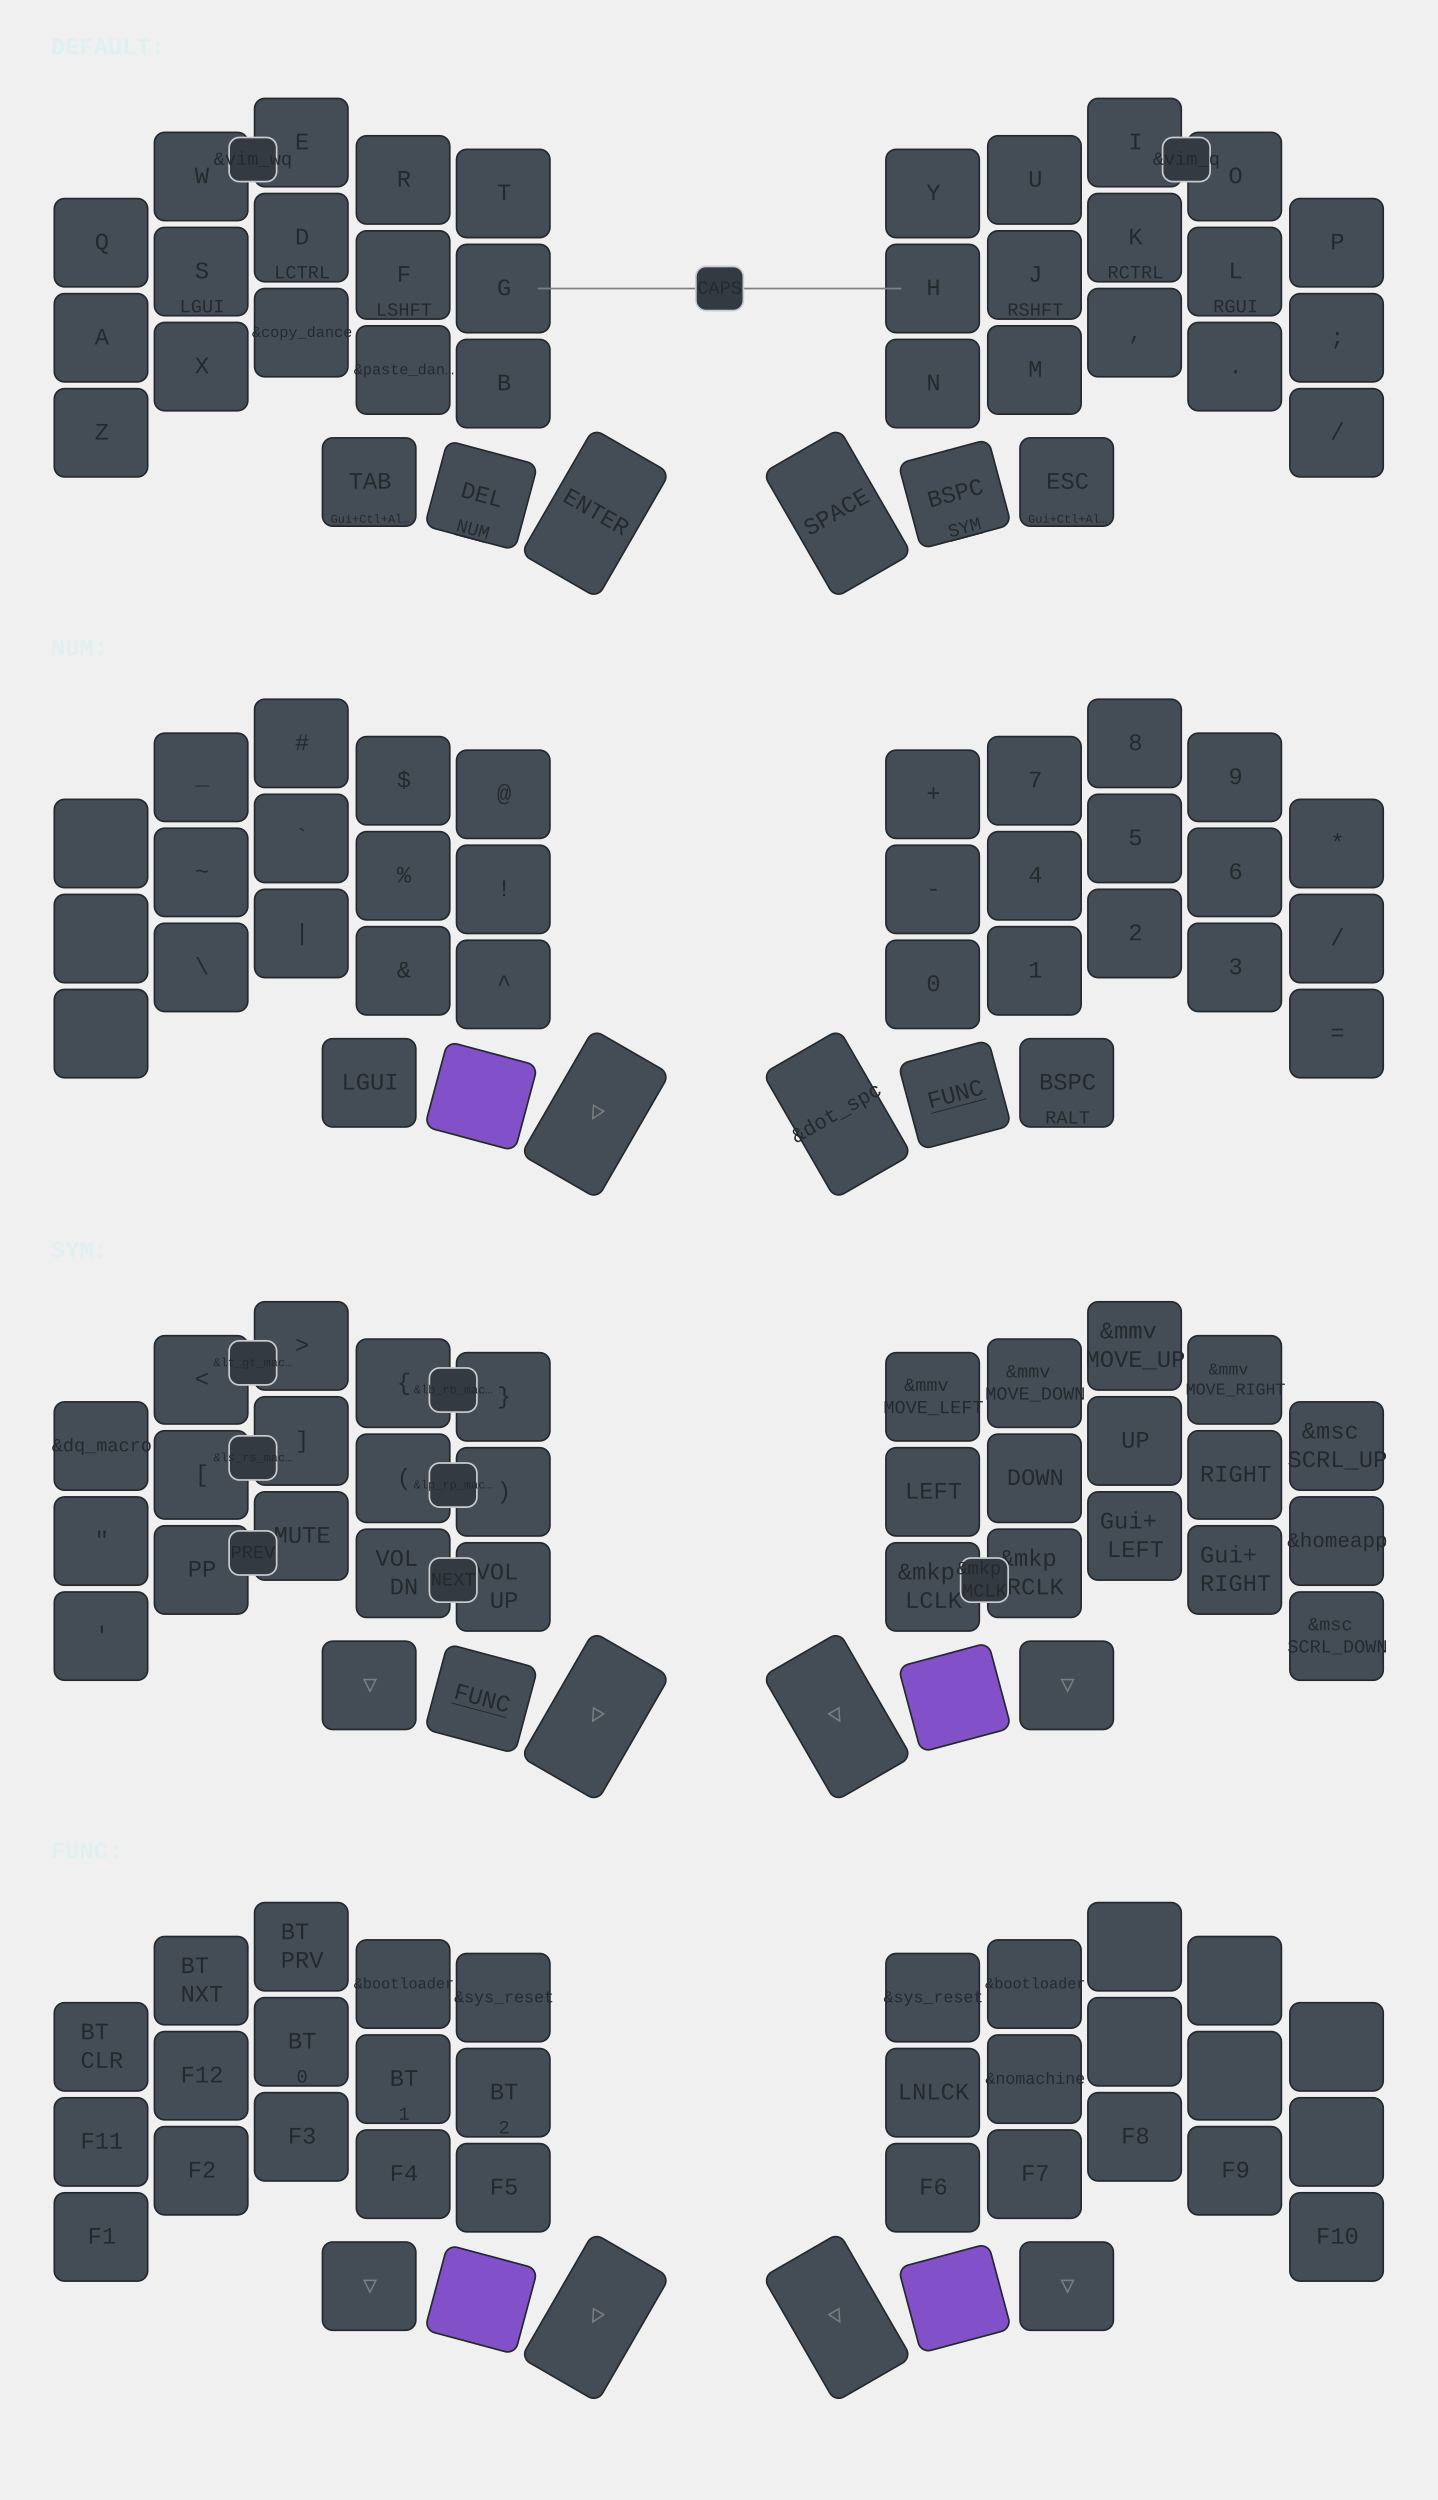
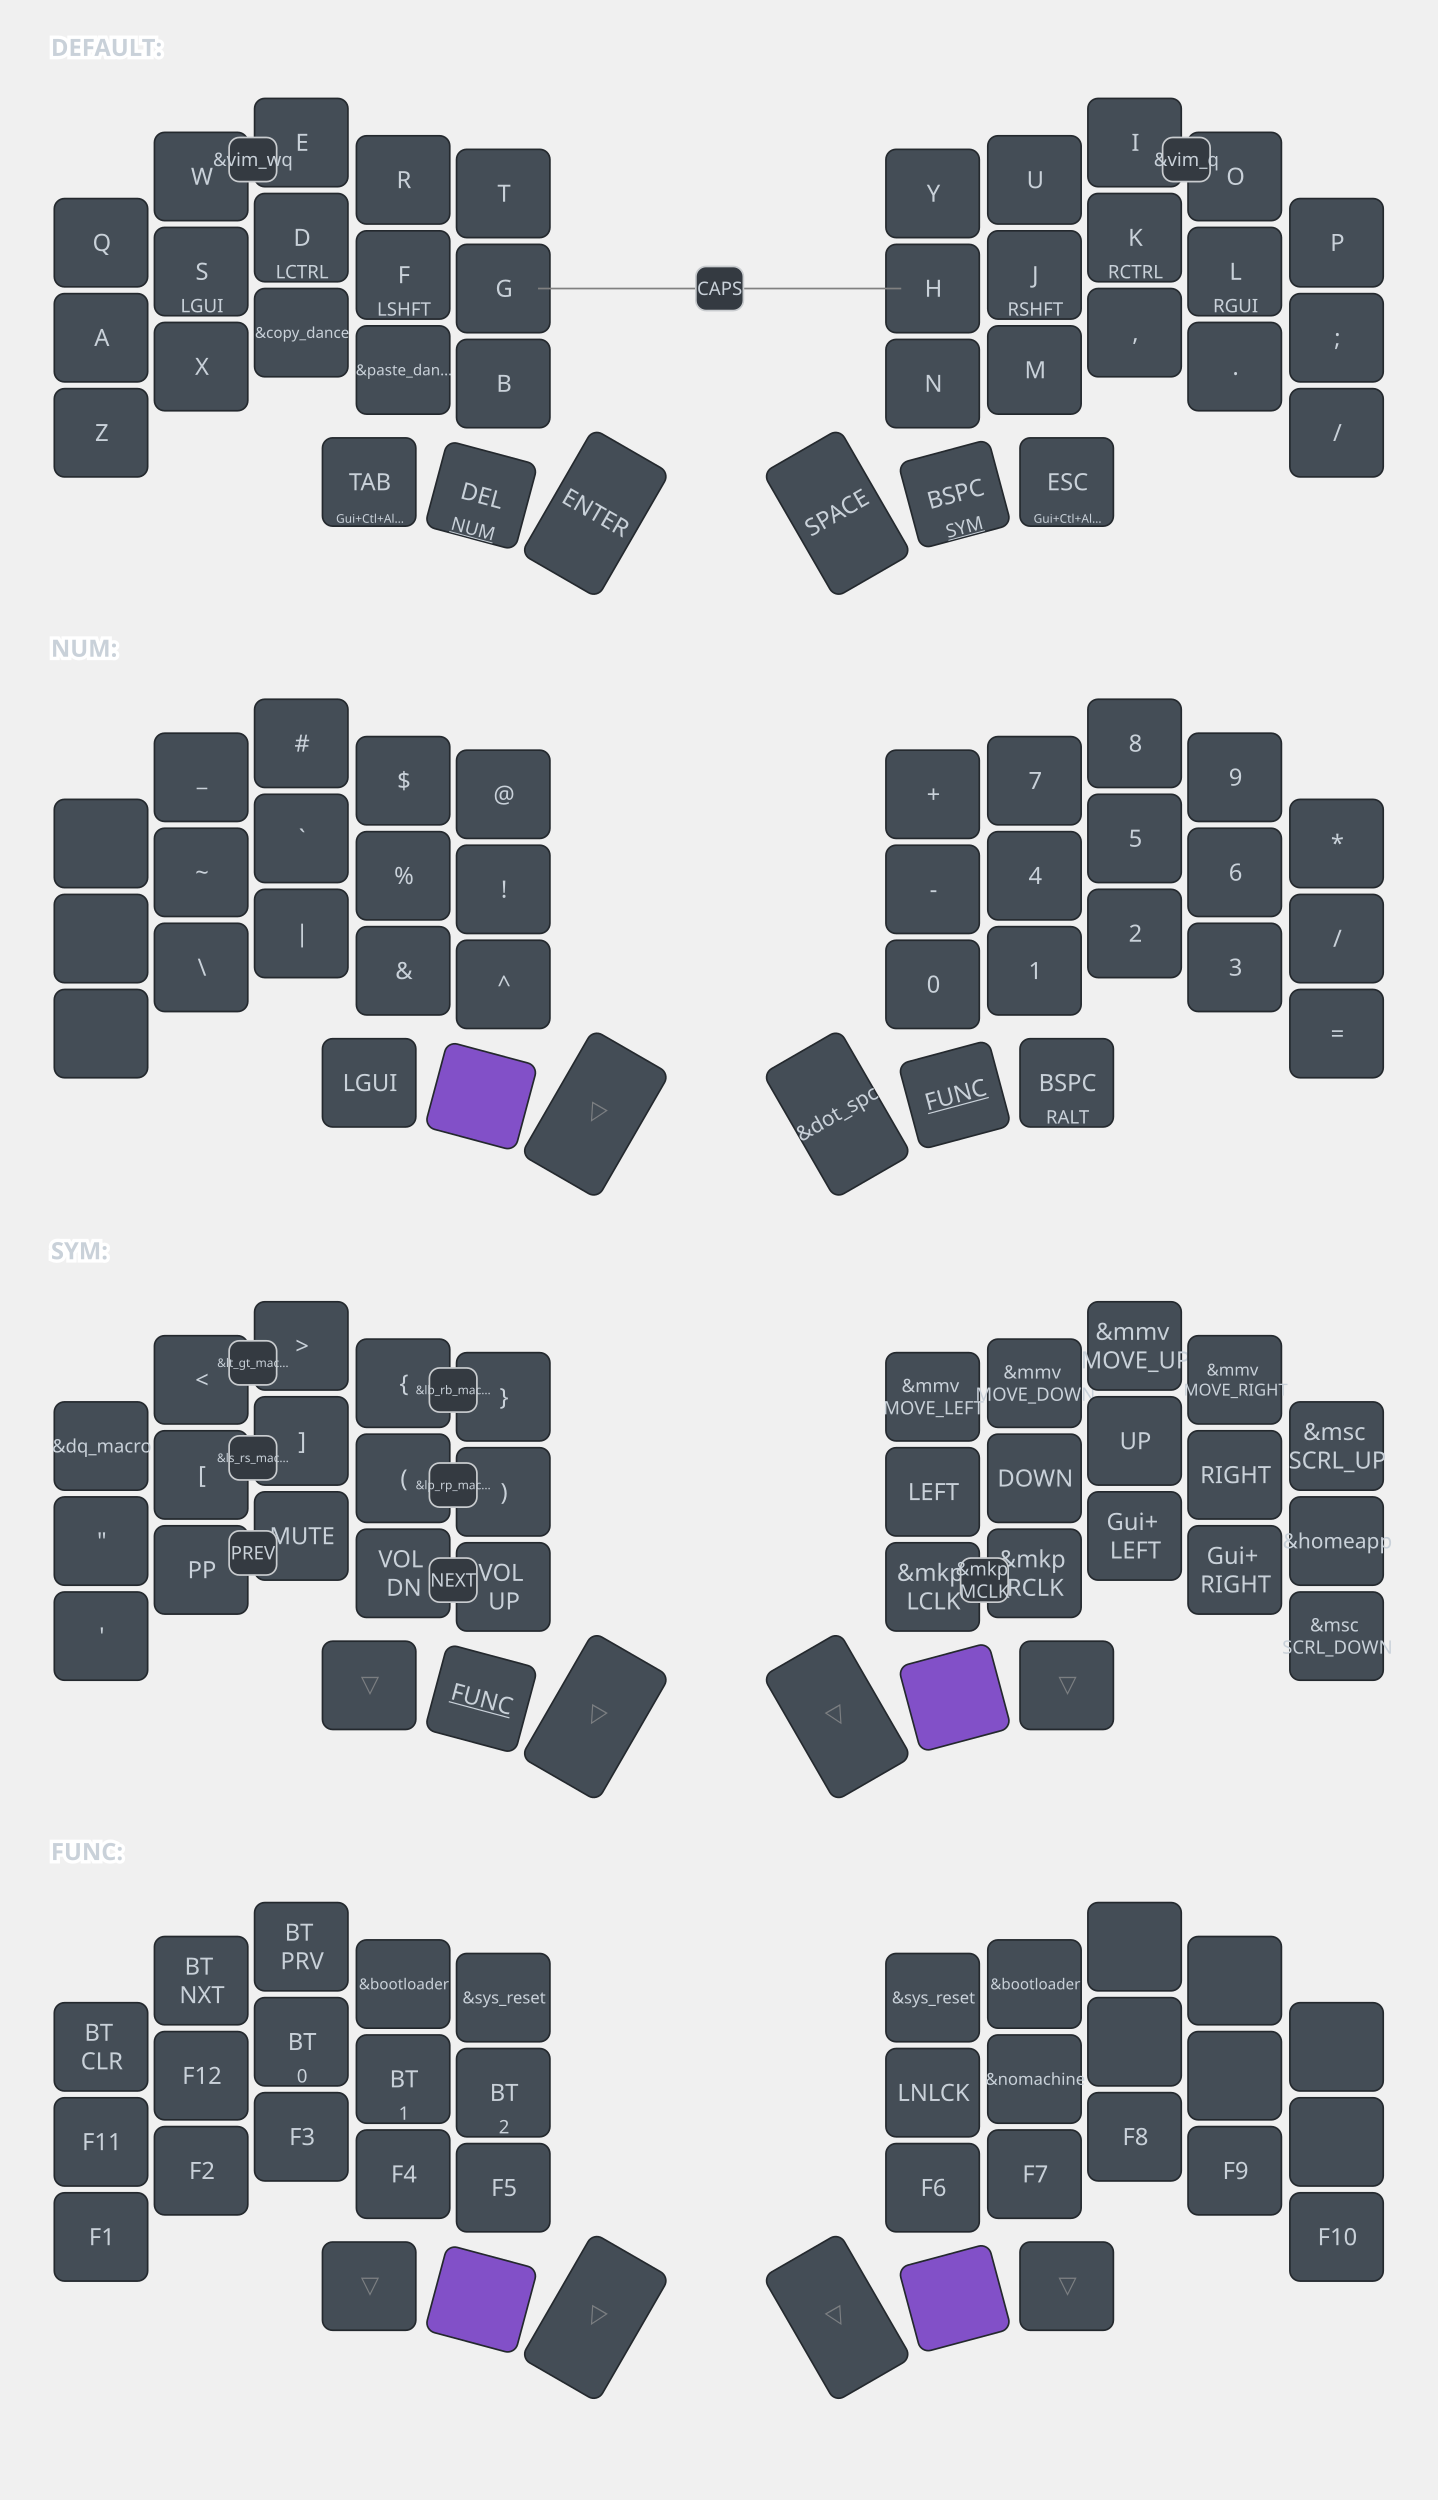
<svg xmlns="http://www.w3.org/2000/svg" width="847" height="1473" viewBox="0 0 847 1473" class="keymap">
  <style>/* inherit to force styles through use tags */
svg path {
    fill: inherit;
}

/* font and background color specifications */
svg.keymap {
    font-family: SFMono-Regular,Consolas,Liberation Mono,Menlo,monospace;
    font-size: 14px;
    font-kerning: normal;
    text-rendering: optimizeLegibility;
    fill: #24292e;
}

/* default key styling */
rect.key {
    fill: #f6f8fa;
}

rect.key, rect.combo {
    stroke: #c9cccf;
    stroke-width: 1;
}

/* default key side styling, only used is draw_key_sides is set */
rect.side {
    filter: brightness(90%);
}

/* color accent for combo boxes */
rect.combo, rect.combo-separate {
    fill: #cdf;
}

/* color accent for held keys */
rect.held, rect.combo.held {
    fill: #fdd;
}

/* color accent for ghost (optional) keys */
rect.ghost, rect.combo.ghost {
    stroke-dasharray: 4, 4;
    stroke-width: 2;
}

text {
    text-anchor: middle;
    dominant-baseline: middle;
}

/* styling for layer labels */
text.label {
    font-weight: bold;
    text-anchor: start;
    stroke: white;
    stroke-width: 4;
    paint-order: stroke;
}

/* styling for optional footer */
text.footer {
    text-anchor: end;
    dominant-baseline: auto;
    stroke: white;
    stroke-width: 4;
    paint-order: stroke;
}

/* styling for combo tap, and key non-tap label text */
text.combo, text.hold, text.shifted, text.left, text.right {
    font-size: 11px;
}

text.hold {
    text-anchor: middle;
    dominant-baseline: auto;
}

text.shifted {
    text-anchor: middle;
    dominant-baseline: hanging;
}

text.left {
    text-anchor: start;
}

text.right {
    text-anchor: end;
}

text.layer-activator {
    text-decoration: underline;
}

/* styling for hold/shifted label text in combo box */
text.combo.hold, text.combo.shifted, text.combo.left, text.combo.right {
    font-size: 8px;
}

/* lighter symbol for transparent keys */
text.trans {
    fill: #7b7e81;
}

/* styling for combo dendrons */
path.combo {
    stroke-width: 1;
    stroke: gray;
    fill: none;
}

/* Start Tabler Icons Cleanup */
/* cannot use height/width with glyphs */
.icon-tabler &gt; path {
    fill: inherit;
    stroke: inherit;
    stroke-width: 2;
}
/* hide tabler's default box */
.icon-tabler &gt; path[stroke="none"][fill="none"] {
    visibility: hidden;
}
/* End Tabler Icons Cleanup */

svg.keymap { background-color: #24292e; }
rect.key { fill: #444d56; stroke: #24292e; stroke-width: 1; }
rect.held, rect.combo.held { fill: #8250c8; }
rect.combo { fill: #343a41; }
- text.label { stroke: none; fill: #e0f0f0;}
+ text { fill: #c9d1d9; font-family: sans-serif; }
</style>
  <g transform="translate(30, 0)" class="layer-DEFAULT">
    <text x="0" y="28" class="label" id="DEFAULT">DEFAULT:</text>
    <g transform="translate(0, 56)">
      <g transform="translate(30, 87)" class="key keypos-0">
        <rect rx="6" ry="6" x="-28" y="-26" width="55" height="52" class="key" />
        <text x="0" y="0" class="key tap">Q</text>
      </g>
      <g transform="translate(89, 48)" class="key keypos-1">
        <rect rx="6" ry="6" x="-28" y="-26" width="55" height="52" class="key" />
        <text x="0" y="0" class="key tap">W</text>
      </g>
      <g transform="translate(148, 28)" class="key keypos-2">
        <rect rx="6" ry="6" x="-28" y="-26" width="55" height="52" class="key" />
        <text x="0" y="0" class="key tap">E</text>
      </g>
      <g transform="translate(208, 50)" class="key keypos-3">
        <rect rx="6" ry="6" x="-28" y="-26" width="55" height="52" class="key" />
        <text x="0" y="0" class="key tap">R</text>
      </g>
      <g transform="translate(267, 58)" class="key keypos-4">
        <rect rx="6" ry="6" x="-28" y="-26" width="55" height="52" class="key" />
        <text x="0" y="0" class="key tap">T</text>
      </g>
      <g transform="translate(520, 58)" class="key keypos-5">
        <rect rx="6" ry="6" x="-28" y="-26" width="55" height="52" class="key" />
        <text x="0" y="0" class="key tap">Y</text>
      </g>
      <g transform="translate(580, 50)" class="key keypos-6">
        <rect rx="6" ry="6" x="-28" y="-26" width="55" height="52" class="key" />
        <text x="0" y="0" class="key tap">U</text>
      </g>
      <g transform="translate(639, 28)" class="key keypos-7">
        <rect rx="6" ry="6" x="-28" y="-26" width="55" height="52" class="key" />
        <text x="0" y="0" class="key tap">I</text>
      </g>
      <g transform="translate(698, 48)" class="key keypos-8">
        <rect rx="6" ry="6" x="-28" y="-26" width="55" height="52" class="key" />
        <text x="0" y="0" class="key tap">O</text>
      </g>
      <g transform="translate(758, 87)" class="key keypos-9">
        <rect rx="6" ry="6" x="-28" y="-26" width="55" height="52" class="key" />
        <text x="0" y="0" class="key tap">P</text>
      </g>
      <g transform="translate(30, 143)" class="key keypos-10">
        <rect rx="6" ry="6" x="-28" y="-26" width="55" height="52" class="key" />
        <text x="0" y="0" class="key tap">A</text>
      </g>
      <g transform="translate(89, 104)" class="key keypos-11">
        <rect rx="6" ry="6" x="-28" y="-26" width="55" height="52" class="key" />
        <text x="0" y="0" class="key tap">S</text>
        <text x="0" y="24" class="key hold">LGUI</text>
      </g>
      <g transform="translate(148, 84)" class="key keypos-12">
        <rect rx="6" ry="6" x="-28" y="-26" width="55" height="52" class="key" />
        <text x="0" y="0" class="key tap">D</text>
        <text x="0" y="24" class="key hold">LCTRL</text>
      </g>
      <g transform="translate(208, 106)" class="key keypos-13">
        <rect rx="6" ry="6" x="-28" y="-26" width="55" height="52" class="key" />
        <text x="0" y="0" class="key tap">F</text>
        <text x="0" y="24" class="key hold">LSHFT</text>
      </g>
      <g transform="translate(267, 114)" class="key keypos-14">
        <rect rx="6" ry="6" x="-28" y="-26" width="55" height="52" class="key" />
        <text x="0" y="0" class="key tap">G</text>
      </g>
      <g transform="translate(520, 114)" class="key keypos-15">
        <rect rx="6" ry="6" x="-28" y="-26" width="55" height="52" class="key" />
        <text x="0" y="0" class="key tap">H</text>
      </g>
      <g transform="translate(580, 106)" class="key keypos-16">
        <rect rx="6" ry="6" x="-28" y="-26" width="55" height="52" class="key" />
        <text x="0" y="0" class="key tap">J</text>
        <text x="0" y="24" class="key hold">RSHFT</text>
      </g>
      <g transform="translate(639, 84)" class="key keypos-17">
        <rect rx="6" ry="6" x="-28" y="-26" width="55" height="52" class="key" />
        <text x="0" y="0" class="key tap">K</text>
        <text x="0" y="24" class="key hold">RCTRL</text>
      </g>
      <g transform="translate(698, 104)" class="key keypos-18">
        <rect rx="6" ry="6" x="-28" y="-26" width="55" height="52" class="key" />
        <text x="0" y="0" class="key tap">L</text>
        <text x="0" y="24" class="key hold">RGUI</text>
      </g>
      <g transform="translate(758, 143)" class="key keypos-19">
        <rect rx="6" ry="6" x="-28" y="-26" width="55" height="52" class="key" />
        <text x="0" y="0" class="key tap">;</text>
      </g>
      <g transform="translate(30, 199)" class="key keypos-20">
        <rect rx="6" ry="6" x="-28" y="-26" width="55" height="52" class="key" />
        <text x="0" y="0" class="key tap">Z</text>
      </g>
      <g transform="translate(89, 160)" class="key keypos-21">
        <rect rx="6" ry="6" x="-28" y="-26" width="55" height="52" class="key" />
        <text x="0" y="0" class="key tap">X</text>
      </g>
      <g transform="translate(148, 140)" class="key keypos-22">
        <rect rx="6" ry="6" x="-28" y="-26" width="55" height="52" class="key" />
        <text x="0" y="0" class="key tap">
          <tspan style="font-size: 64%">&amp;copy_dance</tspan>
        </text>
      </g>
      <g transform="translate(208, 162)" class="key keypos-23">
        <rect rx="6" ry="6" x="-28" y="-26" width="55" height="52" class="key" />
        <text x="0" y="0" class="key tap">
          <tspan style="font-size: 64%">&amp;paste_dan…</tspan>
        </text>
      </g>
      <g transform="translate(267, 170)" class="key keypos-24">
        <rect rx="6" ry="6" x="-28" y="-26" width="55" height="52" class="key" />
        <text x="0" y="0" class="key tap">B</text>
      </g>
      <g transform="translate(520, 170)" class="key keypos-25">
        <rect rx="6" ry="6" x="-28" y="-26" width="55" height="52" class="key" />
        <text x="0" y="0" class="key tap">N</text>
      </g>
      <g transform="translate(580, 162)" class="key keypos-26">
        <rect rx="6" ry="6" x="-28" y="-26" width="55" height="52" class="key" />
        <text x="0" y="0" class="key tap">M</text>
      </g>
      <g transform="translate(639, 140)" class="key keypos-27">
        <rect rx="6" ry="6" x="-28" y="-26" width="55" height="52" class="key" />
        <text x="0" y="0" class="key tap">,</text>
      </g>
      <g transform="translate(698, 160)" class="key keypos-28">
        <rect rx="6" ry="6" x="-28" y="-26" width="55" height="52" class="key" />
        <text x="0" y="0" class="key tap">.</text>
      </g>
      <g transform="translate(758, 199)" class="key keypos-29">
        <rect rx="6" ry="6" x="-28" y="-26" width="55" height="52" class="key" />
        <text x="0" y="0" class="key tap">/</text>
      </g>
      <g transform="translate(188, 228)" class="key keypos-30">
        <rect rx="6" ry="6" x="-28" y="-26" width="55" height="52" class="key" />
        <text x="0" y="0" class="key tap">TAB</text>
        <text x="0" y="24" class="key hold">
          <tspan style="font-size: 64%">Gui+Ctl+Al…</tspan>
        </text>
      </g>
      <g transform="translate(254, 236) rotate(15.0)" class="key keypos-31">
        <rect rx="6" ry="6" x="-28" y="-26" width="55" height="52" class="key" />
        <text x="0" y="0" class="key tap">DEL</text>
        <a href="#NUM">
          <text x="0" y="24" class="key hold layer-activator">NUM</text>
        </a>
      </g>
      <g transform="translate(321, 246) rotate(30.0)" class="key keypos-32">
        <rect rx="6" ry="6" x="-26" y="-42" width="52" height="85" class="key" />
        <text x="0" y="0" class="key tap">ENTER</text>
      </g>
      <g transform="translate(463, 246) rotate(-30.0)" class="key keypos-33">
        <rect rx="6" ry="6" x="-26" y="-42" width="52" height="85" class="key" />
        <text x="0" y="0" class="key tap">SPACE</text>
      </g>
      <g transform="translate(533, 235) rotate(-15.0)" class="key keypos-34">
        <rect rx="6" ry="6" x="-28" y="-26" width="55" height="52" class="key" />
        <text x="0" y="0" class="key tap">BSPC</text>
        <a href="#SYM">
          <text x="0" y="24" class="key hold layer-activator">SYM</text>
        </a>
      </g>
      <g transform="translate(599, 228)" class="key keypos-35">
        <rect rx="6" ry="6" x="-28" y="-26" width="55" height="52" class="key" />
        <text x="0" y="0" class="key tap">ESC</text>
        <text x="0" y="24" class="key hold">
          <tspan style="font-size: 64%">Gui+Ctl+Al…</tspan>
        </text>
      </g>
      <g class="combo combopos-0">
        <rect rx="6" ry="6" x="105" y="25" width="28" height="26" class="combo" />
        <text x="119" y="38" class="combo tap">&amp;vim_wq</text>
      </g>
      <g class="combo combopos-1">
        <rect rx="6" ry="6" x="655" y="25" width="28" height="26" class="combo" />
        <text x="669" y="38" class="combo tap">&amp;vim_q</text>
      </g>
      <g class="combo combopos-2">
        <path d="M394,114 l-107,0" class="combo" />
        <path d="M394,114 l107,0" class="combo" />
        <rect rx="6" ry="6" x="380" y="101" width="28" height="26" class="combo" />
        <text x="394" y="114" class="combo tap">CAPS</text>
      </g>
    </g>
  </g>
  <g transform="translate(30, 354)" class="layer-NUM">
    <text x="0" y="28" class="label" id="NUM">NUM:</text>
    <g transform="translate(0, 56)">
      <g transform="translate(30, 87)" class="key keypos-0">
        <rect rx="6" ry="6" x="-28" y="-26" width="55" height="52" class="key" />
      </g>
      <g transform="translate(89, 48)" class="key keypos-1">
        <rect rx="6" ry="6" x="-28" y="-26" width="55" height="52" class="key" />
        <text x="0" y="0" class="key tap">_</text>
      </g>
      <g transform="translate(148, 28)" class="key keypos-2">
        <rect rx="6" ry="6" x="-28" y="-26" width="55" height="52" class="key" />
        <text x="0" y="0" class="key tap">#</text>
      </g>
      <g transform="translate(208, 50)" class="key keypos-3">
        <rect rx="6" ry="6" x="-28" y="-26" width="55" height="52" class="key" />
        <text x="0" y="0" class="key tap">$</text>
      </g>
      <g transform="translate(267, 58)" class="key keypos-4">
        <rect rx="6" ry="6" x="-28" y="-26" width="55" height="52" class="key" />
        <text x="0" y="0" class="key tap">@</text>
      </g>
      <g transform="translate(520, 58)" class="key keypos-5">
        <rect rx="6" ry="6" x="-28" y="-26" width="55" height="52" class="key" />
        <text x="0" y="0" class="key tap">+</text>
      </g>
      <g transform="translate(580, 50)" class="key keypos-6">
        <rect rx="6" ry="6" x="-28" y="-26" width="55" height="52" class="key" />
        <text x="0" y="0" class="key tap">7</text>
      </g>
      <g transform="translate(639, 28)" class="key keypos-7">
        <rect rx="6" ry="6" x="-28" y="-26" width="55" height="52" class="key" />
        <text x="0" y="0" class="key tap">8</text>
      </g>
      <g transform="translate(698, 48)" class="key keypos-8">
        <rect rx="6" ry="6" x="-28" y="-26" width="55" height="52" class="key" />
        <text x="0" y="0" class="key tap">9</text>
      </g>
      <g transform="translate(758, 87)" class="key keypos-9">
        <rect rx="6" ry="6" x="-28" y="-26" width="55" height="52" class="key" />
        <text x="0" y="0" class="key tap">*</text>
      </g>
      <g transform="translate(30, 143)" class="key keypos-10">
        <rect rx="6" ry="6" x="-28" y="-26" width="55" height="52" class="key" />
      </g>
      <g transform="translate(89, 104)" class="key keypos-11">
        <rect rx="6" ry="6" x="-28" y="-26" width="55" height="52" class="key" />
        <text x="0" y="0" class="key tap">~</text>
      </g>
      <g transform="translate(148, 84)" class="key keypos-12">
        <rect rx="6" ry="6" x="-28" y="-26" width="55" height="52" class="key" />
        <text x="0" y="0" class="key tap">`</text>
      </g>
      <g transform="translate(208, 106)" class="key keypos-13">
        <rect rx="6" ry="6" x="-28" y="-26" width="55" height="52" class="key" />
        <text x="0" y="0" class="key tap">%</text>
      </g>
      <g transform="translate(267, 114)" class="key keypos-14">
        <rect rx="6" ry="6" x="-28" y="-26" width="55" height="52" class="key" />
        <text x="0" y="0" class="key tap">!</text>
      </g>
      <g transform="translate(520, 114)" class="key keypos-15">
        <rect rx="6" ry="6" x="-28" y="-26" width="55" height="52" class="key" />
        <text x="0" y="0" class="key tap">-</text>
      </g>
      <g transform="translate(580, 106)" class="key keypos-16">
        <rect rx="6" ry="6" x="-28" y="-26" width="55" height="52" class="key" />
        <text x="0" y="0" class="key tap">4</text>
      </g>
      <g transform="translate(639, 84)" class="key keypos-17">
        <rect rx="6" ry="6" x="-28" y="-26" width="55" height="52" class="key" />
        <text x="0" y="0" class="key tap">5</text>
      </g>
      <g transform="translate(698, 104)" class="key keypos-18">
        <rect rx="6" ry="6" x="-28" y="-26" width="55" height="52" class="key" />
        <text x="0" y="0" class="key tap">6</text>
      </g>
      <g transform="translate(758, 143)" class="key keypos-19">
        <rect rx="6" ry="6" x="-28" y="-26" width="55" height="52" class="key" />
        <text x="0" y="0" class="key tap">/</text>
      </g>
      <g transform="translate(30, 199)" class="key keypos-20">
        <rect rx="6" ry="6" x="-28" y="-26" width="55" height="52" class="key" />
      </g>
      <g transform="translate(89, 160)" class="key keypos-21">
        <rect rx="6" ry="6" x="-28" y="-26" width="55" height="52" class="key" />
        <text x="0" y="0" class="key tap">\</text>
      </g>
      <g transform="translate(148, 140)" class="key keypos-22">
        <rect rx="6" ry="6" x="-28" y="-26" width="55" height="52" class="key" />
        <text x="0" y="0" class="key tap">|</text>
      </g>
      <g transform="translate(208, 162)" class="key keypos-23">
        <rect rx="6" ry="6" x="-28" y="-26" width="55" height="52" class="key" />
        <text x="0" y="0" class="key tap">&amp;</text>
      </g>
      <g transform="translate(267, 170)" class="key keypos-24">
        <rect rx="6" ry="6" x="-28" y="-26" width="55" height="52" class="key" />
        <text x="0" y="0" class="key tap">^</text>
      </g>
      <g transform="translate(520, 170)" class="key keypos-25">
        <rect rx="6" ry="6" x="-28" y="-26" width="55" height="52" class="key" />
        <text x="0" y="0" class="key tap">0</text>
      </g>
      <g transform="translate(580, 162)" class="key keypos-26">
        <rect rx="6" ry="6" x="-28" y="-26" width="55" height="52" class="key" />
        <text x="0" y="0" class="key tap">1</text>
      </g>
      <g transform="translate(639, 140)" class="key keypos-27">
        <rect rx="6" ry="6" x="-28" y="-26" width="55" height="52" class="key" />
        <text x="0" y="0" class="key tap">2</text>
      </g>
      <g transform="translate(698, 160)" class="key keypos-28">
        <rect rx="6" ry="6" x="-28" y="-26" width="55" height="52" class="key" />
        <text x="0" y="0" class="key tap">3</text>
      </g>
      <g transform="translate(758, 199)" class="key keypos-29">
        <rect rx="6" ry="6" x="-28" y="-26" width="55" height="52" class="key" />
        <text x="0" y="0" class="key tap">=</text>
      </g>
      <g transform="translate(188, 228)" class="key keypos-30">
        <rect rx="6" ry="6" x="-28" y="-26" width="55" height="52" class="key" />
        <text x="0" y="0" class="key tap">LGUI</text>
      </g>
      <g transform="translate(254, 236) rotate(15.0)" class="key held keypos-31">
        <rect rx="6" ry="6" x="-28" y="-26" width="55" height="52" class="key held" />
      </g>
      <g transform="translate(321, 246) rotate(30.0)" class="key trans keypos-32">
        <rect rx="6" ry="6" x="-26" y="-42" width="52" height="85" class="key trans" />
        <text x="0" y="0" class="key trans tap">▽</text>
      </g>
      <g transform="translate(463, 246) rotate(-30.0)" class="key keypos-33">
        <rect rx="6" ry="6" x="-26" y="-42" width="52" height="85" class="key" />
        <text x="0" y="0" class="key tap">
          <tspan style="font-size: 88%">&amp;dot_spc</tspan>
        </text>
      </g>
      <g transform="translate(533, 235) rotate(-15.0)" class="key keypos-34">
        <rect rx="6" ry="6" x="-28" y="-26" width="55" height="52" class="key" />
        <a href="#FUNC">
          <text x="0" y="0" class="key tap layer-activator">FUNC</text>
        </a>
      </g>
      <g transform="translate(599, 228)" class="key keypos-35">
        <rect rx="6" ry="6" x="-28" y="-26" width="55" height="52" class="key" />
        <text x="0" y="0" class="key tap">BSPC</text>
        <text x="0" y="24" class="key hold">RALT</text>
      </g>
    </g>
  </g>
  <g transform="translate(30, 709)" class="layer-SYM">
    <text x="0" y="28" class="label" id="SYM">SYM:</text>
    <g transform="translate(0, 56)">
      <g transform="translate(30, 87)" class="key keypos-0">
        <rect rx="6" ry="6" x="-28" y="-26" width="55" height="52" class="key" />
        <text x="0" y="0" class="key tap">
          <tspan style="font-size: 78%">&amp;dq_macro</tspan>
        </text>
      </g>
      <g transform="translate(89, 48)" class="key keypos-1">
        <rect rx="6" ry="6" x="-28" y="-26" width="55" height="52" class="key" />
        <text x="0" y="0" class="key tap">&lt;</text>
      </g>
      <g transform="translate(148, 28)" class="key keypos-2">
        <rect rx="6" ry="6" x="-28" y="-26" width="55" height="52" class="key" />
        <text x="0" y="0" class="key tap">&gt;</text>
      </g>
      <g transform="translate(208, 50)" class="key keypos-3">
        <rect rx="6" ry="6" x="-28" y="-26" width="55" height="52" class="key" />
        <text x="0" y="0" class="key tap">{</text>
      </g>
      <g transform="translate(267, 58)" class="key keypos-4">
        <rect rx="6" ry="6" x="-28" y="-26" width="55" height="52" class="key" />
        <text x="0" y="0" class="key tap">}</text>
      </g>
      <g transform="translate(520, 58)" class="key keypos-5">
        <rect rx="6" ry="6" x="-28" y="-26" width="55" height="52" class="key" />
        <text x="0" y="0" class="key tap">
          <tspan x="0" dy="-0.6em" style="font-size: 78%">&amp;mmv</tspan>
          <tspan x="0" dy="1.2em" style="font-size: 78%">MOVE_LEFT</tspan>
        </text>
      </g>
      <g transform="translate(580, 50)" class="key keypos-6">
        <rect rx="6" ry="6" x="-28" y="-26" width="55" height="52" class="key" />
        <text x="0" y="0" class="key tap">
          <tspan x="0" dy="-0.6em" style="font-size: 78%">&amp;mmv</tspan>
          <tspan x="0" dy="1.2em" style="font-size: 78%">MOVE_DOWN</tspan>
        </text>
      </g>
      <g transform="translate(639, 28)" class="key keypos-7">
        <rect rx="6" ry="6" x="-28" y="-26" width="55" height="52" class="key" />
        <text x="0" y="0" class="key tap">
          <tspan x="0" dy="-0.6em">&amp;mmv</tspan>
          <tspan x="0" dy="1.2em">MOVE_UP</tspan>
        </text>
      </g>
      <g transform="translate(698, 48)" class="key keypos-8">
        <rect rx="6" ry="6" x="-28" y="-26" width="55" height="52" class="key" />
        <text x="0" y="0" class="key tap">
          <tspan x="0" dy="-0.6em" style="font-size: 70%">&amp;mmv</tspan>
          <tspan x="0" dy="1.2em" style="font-size: 70%">MOVE_RIGHT</tspan>
        </text>
      </g>
      <g transform="translate(758, 87)" class="key keypos-9">
        <rect rx="6" ry="6" x="-28" y="-26" width="55" height="52" class="key" />
        <text x="0" y="0" class="key tap">
          <tspan x="0" dy="-0.6em">&amp;msc</tspan>
          <tspan x="0" dy="1.2em">SCRL_UP</tspan>
        </text>
      </g>
      <g transform="translate(30, 143)" class="key keypos-10">
        <rect rx="6" ry="6" x="-28" y="-26" width="55" height="52" class="key" />
        <text x="0" y="0" class="key tap">"</text>
      </g>
      <g transform="translate(89, 104)" class="key keypos-11">
        <rect rx="6" ry="6" x="-28" y="-26" width="55" height="52" class="key" />
        <text x="0" y="0" class="key tap">[</text>
      </g>
      <g transform="translate(148, 84)" class="key keypos-12">
        <rect rx="6" ry="6" x="-28" y="-26" width="55" height="52" class="key" />
        <text x="0" y="0" class="key tap">]</text>
      </g>
      <g transform="translate(208, 106)" class="key keypos-13">
        <rect rx="6" ry="6" x="-28" y="-26" width="55" height="52" class="key" />
        <text x="0" y="0" class="key tap">(</text>
      </g>
      <g transform="translate(267, 114)" class="key keypos-14">
        <rect rx="6" ry="6" x="-28" y="-26" width="55" height="52" class="key" />
        <text x="0" y="0" class="key tap">)</text>
      </g>
      <g transform="translate(520, 114)" class="key keypos-15">
        <rect rx="6" ry="6" x="-28" y="-26" width="55" height="52" class="key" />
        <text x="0" y="0" class="key tap">LEFT</text>
      </g>
      <g transform="translate(580, 106)" class="key keypos-16">
        <rect rx="6" ry="6" x="-28" y="-26" width="55" height="52" class="key" />
        <text x="0" y="0" class="key tap">DOWN</text>
      </g>
      <g transform="translate(639, 84)" class="key keypos-17">
        <rect rx="6" ry="6" x="-28" y="-26" width="55" height="52" class="key" />
        <text x="0" y="0" class="key tap">UP</text>
      </g>
      <g transform="translate(698, 104)" class="key keypos-18">
        <rect rx="6" ry="6" x="-28" y="-26" width="55" height="52" class="key" />
        <text x="0" y="0" class="key tap">RIGHT</text>
      </g>
      <g transform="translate(758, 143)" class="key keypos-19">
        <rect rx="6" ry="6" x="-28" y="-26" width="55" height="52" class="key" />
        <text x="0" y="0" class="key tap">
          <tspan style="font-size: 88%">&amp;homeapp</tspan>
        </text>
      </g>
      <g transform="translate(30, 199)" class="key keypos-20">
        <rect rx="6" ry="6" x="-28" y="-26" width="55" height="52" class="key" />
        <text x="0" y="0" class="key tap">'</text>
      </g>
      <g transform="translate(89, 160)" class="key keypos-21">
        <rect rx="6" ry="6" x="-28" y="-26" width="55" height="52" class="key" />
        <text x="0" y="0" class="key tap">PP</text>
      </g>
      <g transform="translate(148, 140)" class="key keypos-22">
        <rect rx="6" ry="6" x="-28" y="-26" width="55" height="52" class="key" />
        <text x="0" y="0" class="key tap">MUTE</text>
      </g>
      <g transform="translate(208, 162)" class="key keypos-23">
        <rect rx="6" ry="6" x="-28" y="-26" width="55" height="52" class="key" />
        <text x="0" y="0" class="key tap">
          <tspan x="0" dy="-0.6em">VOL</tspan>
          <tspan x="0" dy="1.2em">DN</tspan>
        </text>
      </g>
      <g transform="translate(267, 170)" class="key keypos-24">
        <rect rx="6" ry="6" x="-28" y="-26" width="55" height="52" class="key" />
        <text x="0" y="0" class="key tap">
          <tspan x="0" dy="-0.6em">VOL</tspan>
          <tspan x="0" dy="1.2em">UP</tspan>
        </text>
      </g>
      <g transform="translate(520, 170)" class="key keypos-25">
        <rect rx="6" ry="6" x="-28" y="-26" width="55" height="52" class="key" />
        <text x="0" y="0" class="key tap">
          <tspan x="0" dy="-0.6em">&amp;mkp</tspan>
          <tspan x="0" dy="1.2em">LCLK</tspan>
        </text>
      </g>
      <g transform="translate(580, 162)" class="key keypos-26">
        <rect rx="6" ry="6" x="-28" y="-26" width="55" height="52" class="key" />
        <text x="0" y="0" class="key tap">
          <tspan x="0" dy="-0.6em">&amp;mkp</tspan>
          <tspan x="0" dy="1.2em">RCLK</tspan>
        </text>
      </g>
      <g transform="translate(639, 140)" class="key keypos-27">
        <rect rx="6" ry="6" x="-28" y="-26" width="55" height="52" class="key" />
        <text x="0" y="0" class="key tap">
          <tspan x="0" dy="-0.6em">Gui+</tspan>
          <tspan x="0" dy="1.2em">LEFT</tspan>
        </text>
      </g>
      <g transform="translate(698, 160)" class="key keypos-28">
        <rect rx="6" ry="6" x="-28" y="-26" width="55" height="52" class="key" />
        <text x="0" y="0" class="key tap">
          <tspan x="0" dy="-0.6em">Gui+</tspan>
          <tspan x="0" dy="1.2em">RIGHT</tspan>
        </text>
      </g>
      <g transform="translate(758, 199)" class="key keypos-29">
        <rect rx="6" ry="6" x="-28" y="-26" width="55" height="52" class="key" />
        <text x="0" y="0" class="key tap">
          <tspan x="0" dy="-0.6em" style="font-size: 78%">&amp;msc</tspan>
          <tspan x="0" dy="1.2em" style="font-size: 78%">SCRL_DOWN</tspan>
        </text>
      </g>
      <g transform="translate(188, 228)" class="key trans keypos-30">
        <rect rx="6" ry="6" x="-28" y="-26" width="55" height="52" class="key trans" />
        <text x="0" y="0" class="key trans tap">▽</text>
      </g>
      <g transform="translate(254, 236) rotate(15.0)" class="key keypos-31">
        <rect rx="6" ry="6" x="-28" y="-26" width="55" height="52" class="key" />
        <a href="#FUNC">
          <text x="0" y="0" class="key tap layer-activator">FUNC</text>
        </a>
      </g>
      <g transform="translate(321, 246) rotate(30.0)" class="key trans keypos-32">
        <rect rx="6" ry="6" x="-26" y="-42" width="52" height="85" class="key trans" />
        <text x="0" y="0" class="key trans tap">▽</text>
      </g>
      <g transform="translate(463, 246) rotate(-30.0)" class="key trans keypos-33">
        <rect rx="6" ry="6" x="-26" y="-42" width="52" height="85" class="key trans" />
        <text x="0" y="0" class="key trans tap">▽</text>
      </g>
      <g transform="translate(533, 235) rotate(-15.0)" class="key held keypos-34">
        <rect rx="6" ry="6" x="-28" y="-26" width="55" height="52" class="key held" />
      </g>
      <g transform="translate(599, 228)" class="key trans keypos-35">
        <rect rx="6" ry="6" x="-28" y="-26" width="55" height="52" class="key trans" />
        <text x="0" y="0" class="key trans tap">▽</text>
      </g>
      <g class="combo combopos-0">
        <rect rx="6" ry="6" x="105" y="25" width="28" height="26" class="combo" />
        <text x="119" y="38" class="combo tap">
          <tspan style="font-size: 64%">&amp;lt_gt_mac…</tspan>
        </text>
      </g>
      <g class="combo combopos-1">
        <rect rx="6" ry="6" x="223" y="41" width="28" height="26" class="combo" />
        <text x="237" y="54" class="combo tap">
          <tspan style="font-size: 64%">&amp;lb_rb_mac…</tspan>
        </text>
      </g>
      <g class="combo combopos-2">
        <rect rx="6" ry="6" x="223" y="97" width="28" height="26" class="combo" />
        <text x="237" y="110" class="combo tap">
          <tspan style="font-size: 64%">&amp;lp_rp_mac…</tspan>
        </text>
      </g>
      <g class="combo combopos-3">
        <rect rx="6" ry="6" x="105" y="81" width="28" height="26" class="combo" />
        <text x="119" y="94" class="combo tap">
          <tspan style="font-size: 64%">&amp;ls_rs_mac…</tspan>
        </text>
      </g>
      <g class="combo combopos-4">
        <rect rx="6" ry="6" x="536" y="153" width="28" height="26" class="combo" />
        <text x="550" y="166" class="combo tap">
          <tspan x="550" dy="-0.6em">&amp;mkp</tspan>
          <tspan x="550" dy="1.2em">MCLK</tspan>
        </text>
      </g>
      <g class="combo combopos-5">
        <rect rx="6" ry="6" x="223" y="153" width="28" height="26" class="combo" />
        <text x="237" y="166" class="combo tap">NEXT</text>
      </g>
      <g class="combo combopos-6">
        <rect rx="6" ry="6" x="105" y="137" width="28" height="26" class="combo" />
        <text x="119" y="150" class="combo tap">PREV</text>
      </g>
    </g>
  </g>
  <g transform="translate(30, 1063)" class="layer-FUNC">
    <text x="0" y="28" class="label" id="FUNC">FUNC:</text>
    <g transform="translate(0, 56)">
      <g transform="translate(30, 87)" class="key keypos-0">
        <rect rx="6" ry="6" x="-28" y="-26" width="55" height="52" class="key" />
        <text x="0" y="0" class="key tap">
          <tspan x="0" dy="-0.6em">BT</tspan>
          <tspan x="0" dy="1.2em">CLR</tspan>
        </text>
      </g>
      <g transform="translate(89, 48)" class="key keypos-1">
        <rect rx="6" ry="6" x="-28" y="-26" width="55" height="52" class="key" />
        <text x="0" y="0" class="key tap">
          <tspan x="0" dy="-0.6em">BT</tspan>
          <tspan x="0" dy="1.2em">NXT</tspan>
        </text>
      </g>
      <g transform="translate(148, 28)" class="key keypos-2">
        <rect rx="6" ry="6" x="-28" y="-26" width="55" height="52" class="key" />
        <text x="0" y="0" class="key tap">
          <tspan x="0" dy="-0.6em">BT</tspan>
          <tspan x="0" dy="1.2em">PRV</tspan>
        </text>
      </g>
      <g transform="translate(208, 50)" class="key keypos-3">
        <rect rx="6" ry="6" x="-28" y="-26" width="55" height="52" class="key" />
        <text x="0" y="0" class="key tap">
          <tspan style="font-size: 64%">&amp;bootloader</tspan>
        </text>
      </g>
      <g transform="translate(267, 58)" class="key keypos-4">
        <rect rx="6" ry="6" x="-28" y="-26" width="55" height="52" class="key" />
        <text x="0" y="0" class="key tap">
          <tspan style="font-size: 70%">&amp;sys_reset</tspan>
        </text>
      </g>
      <g transform="translate(520, 58)" class="key keypos-5">
        <rect rx="6" ry="6" x="-28" y="-26" width="55" height="52" class="key" />
        <text x="0" y="0" class="key tap">
          <tspan style="font-size: 70%">&amp;sys_reset</tspan>
        </text>
      </g>
      <g transform="translate(580, 50)" class="key keypos-6">
        <rect rx="6" ry="6" x="-28" y="-26" width="55" height="52" class="key" />
        <text x="0" y="0" class="key tap">
          <tspan style="font-size: 64%">&amp;bootloader</tspan>
        </text>
      </g>
      <g transform="translate(639, 28)" class="key keypos-7">
        <rect rx="6" ry="6" x="-28" y="-26" width="55" height="52" class="key" />
      </g>
      <g transform="translate(698, 48)" class="key keypos-8">
        <rect rx="6" ry="6" x="-28" y="-26" width="55" height="52" class="key" />
      </g>
      <g transform="translate(758, 87)" class="key keypos-9">
        <rect rx="6" ry="6" x="-28" y="-26" width="55" height="52" class="key" />
      </g>
      <g transform="translate(30, 143)" class="key keypos-10">
        <rect rx="6" ry="6" x="-28" y="-26" width="55" height="52" class="key" />
        <text x="0" y="0" class="key tap">F11</text>
      </g>
      <g transform="translate(89, 104)" class="key keypos-11">
        <rect rx="6" ry="6" x="-28" y="-26" width="55" height="52" class="key" />
        <text x="0" y="0" class="key tap">F12</text>
      </g>
      <g transform="translate(148, 84)" class="key keypos-12">
        <rect rx="6" ry="6" x="-28" y="-26" width="55" height="52" class="key" />
        <text x="0" y="0" class="key tap">BT</text>
        <text x="0" y="24" class="key hold">0</text>
      </g>
      <g transform="translate(208, 106)" class="key keypos-13">
        <rect rx="6" ry="6" x="-28" y="-26" width="55" height="52" class="key" />
        <text x="0" y="0" class="key tap">BT</text>
        <text x="0" y="24" class="key hold">1</text>
      </g>
      <g transform="translate(267, 114)" class="key keypos-14">
        <rect rx="6" ry="6" x="-28" y="-26" width="55" height="52" class="key" />
        <text x="0" y="0" class="key tap">BT</text>
        <text x="0" y="24" class="key hold">2</text>
      </g>
      <g transform="translate(520, 114)" class="key keypos-15">
        <rect rx="6" ry="6" x="-28" y="-26" width="55" height="52" class="key" />
        <text x="0" y="0" class="key tap">LNLCK</text>
      </g>
      <g transform="translate(580, 106)" class="key keypos-16">
        <rect rx="6" ry="6" x="-28" y="-26" width="55" height="52" class="key" />
        <text x="0" y="0" class="key tap">
          <tspan style="font-size: 70%">&amp;nomachine</tspan>
        </text>
      </g>
      <g transform="translate(639, 84)" class="key keypos-17">
        <rect rx="6" ry="6" x="-28" y="-26" width="55" height="52" class="key" />
      </g>
      <g transform="translate(698, 104)" class="key keypos-18">
        <rect rx="6" ry="6" x="-28" y="-26" width="55" height="52" class="key" />
      </g>
      <g transform="translate(758, 143)" class="key keypos-19">
        <rect rx="6" ry="6" x="-28" y="-26" width="55" height="52" class="key" />
      </g>
      <g transform="translate(30, 199)" class="key keypos-20">
        <rect rx="6" ry="6" x="-28" y="-26" width="55" height="52" class="key" />
        <text x="0" y="0" class="key tap">F1</text>
      </g>
      <g transform="translate(89, 160)" class="key keypos-21">
        <rect rx="6" ry="6" x="-28" y="-26" width="55" height="52" class="key" />
        <text x="0" y="0" class="key tap">F2</text>
      </g>
      <g transform="translate(148, 140)" class="key keypos-22">
        <rect rx="6" ry="6" x="-28" y="-26" width="55" height="52" class="key" />
        <text x="0" y="0" class="key tap">F3</text>
      </g>
      <g transform="translate(208, 162)" class="key keypos-23">
        <rect rx="6" ry="6" x="-28" y="-26" width="55" height="52" class="key" />
        <text x="0" y="0" class="key tap">F4</text>
      </g>
      <g transform="translate(267, 170)" class="key keypos-24">
        <rect rx="6" ry="6" x="-28" y="-26" width="55" height="52" class="key" />
        <text x="0" y="0" class="key tap">F5</text>
      </g>
      <g transform="translate(520, 170)" class="key keypos-25">
        <rect rx="6" ry="6" x="-28" y="-26" width="55" height="52" class="key" />
        <text x="0" y="0" class="key tap">F6</text>
      </g>
      <g transform="translate(580, 162)" class="key keypos-26">
        <rect rx="6" ry="6" x="-28" y="-26" width="55" height="52" class="key" />
        <text x="0" y="0" class="key tap">F7</text>
      </g>
      <g transform="translate(639, 140)" class="key keypos-27">
        <rect rx="6" ry="6" x="-28" y="-26" width="55" height="52" class="key" />
        <text x="0" y="0" class="key tap">F8</text>
      </g>
      <g transform="translate(698, 160)" class="key keypos-28">
        <rect rx="6" ry="6" x="-28" y="-26" width="55" height="52" class="key" />
        <text x="0" y="0" class="key tap">F9</text>
      </g>
      <g transform="translate(758, 199)" class="key keypos-29">
        <rect rx="6" ry="6" x="-28" y="-26" width="55" height="52" class="key" />
        <text x="0" y="0" class="key tap">F10</text>
      </g>
      <g transform="translate(188, 228)" class="key trans keypos-30">
        <rect rx="6" ry="6" x="-28" y="-26" width="55" height="52" class="key trans" />
        <text x="0" y="0" class="key trans tap">▽</text>
      </g>
      <g transform="translate(254, 236) rotate(15.0)" class="key held keypos-31">
        <rect rx="6" ry="6" x="-28" y="-26" width="55" height="52" class="key held" />
      </g>
      <g transform="translate(321, 246) rotate(30.0)" class="key trans keypos-32">
        <rect rx="6" ry="6" x="-26" y="-42" width="52" height="85" class="key trans" />
        <text x="0" y="0" class="key trans tap">▽</text>
      </g>
      <g transform="translate(463, 246) rotate(-30.0)" class="key trans keypos-33">
        <rect rx="6" ry="6" x="-26" y="-42" width="52" height="85" class="key trans" />
        <text x="0" y="0" class="key trans tap">▽</text>
      </g>
      <g transform="translate(533, 235) rotate(-15.0)" class="key held keypos-34">
        <rect rx="6" ry="6" x="-28" y="-26" width="55" height="52" class="key held" />
      </g>
      <g transform="translate(599, 228)" class="key trans keypos-35">
        <rect rx="6" ry="6" x="-28" y="-26" width="55" height="52" class="key trans" />
        <text x="0" y="0" class="key trans tap">▽</text>
      </g>
    </g>
  </g>
</svg>
